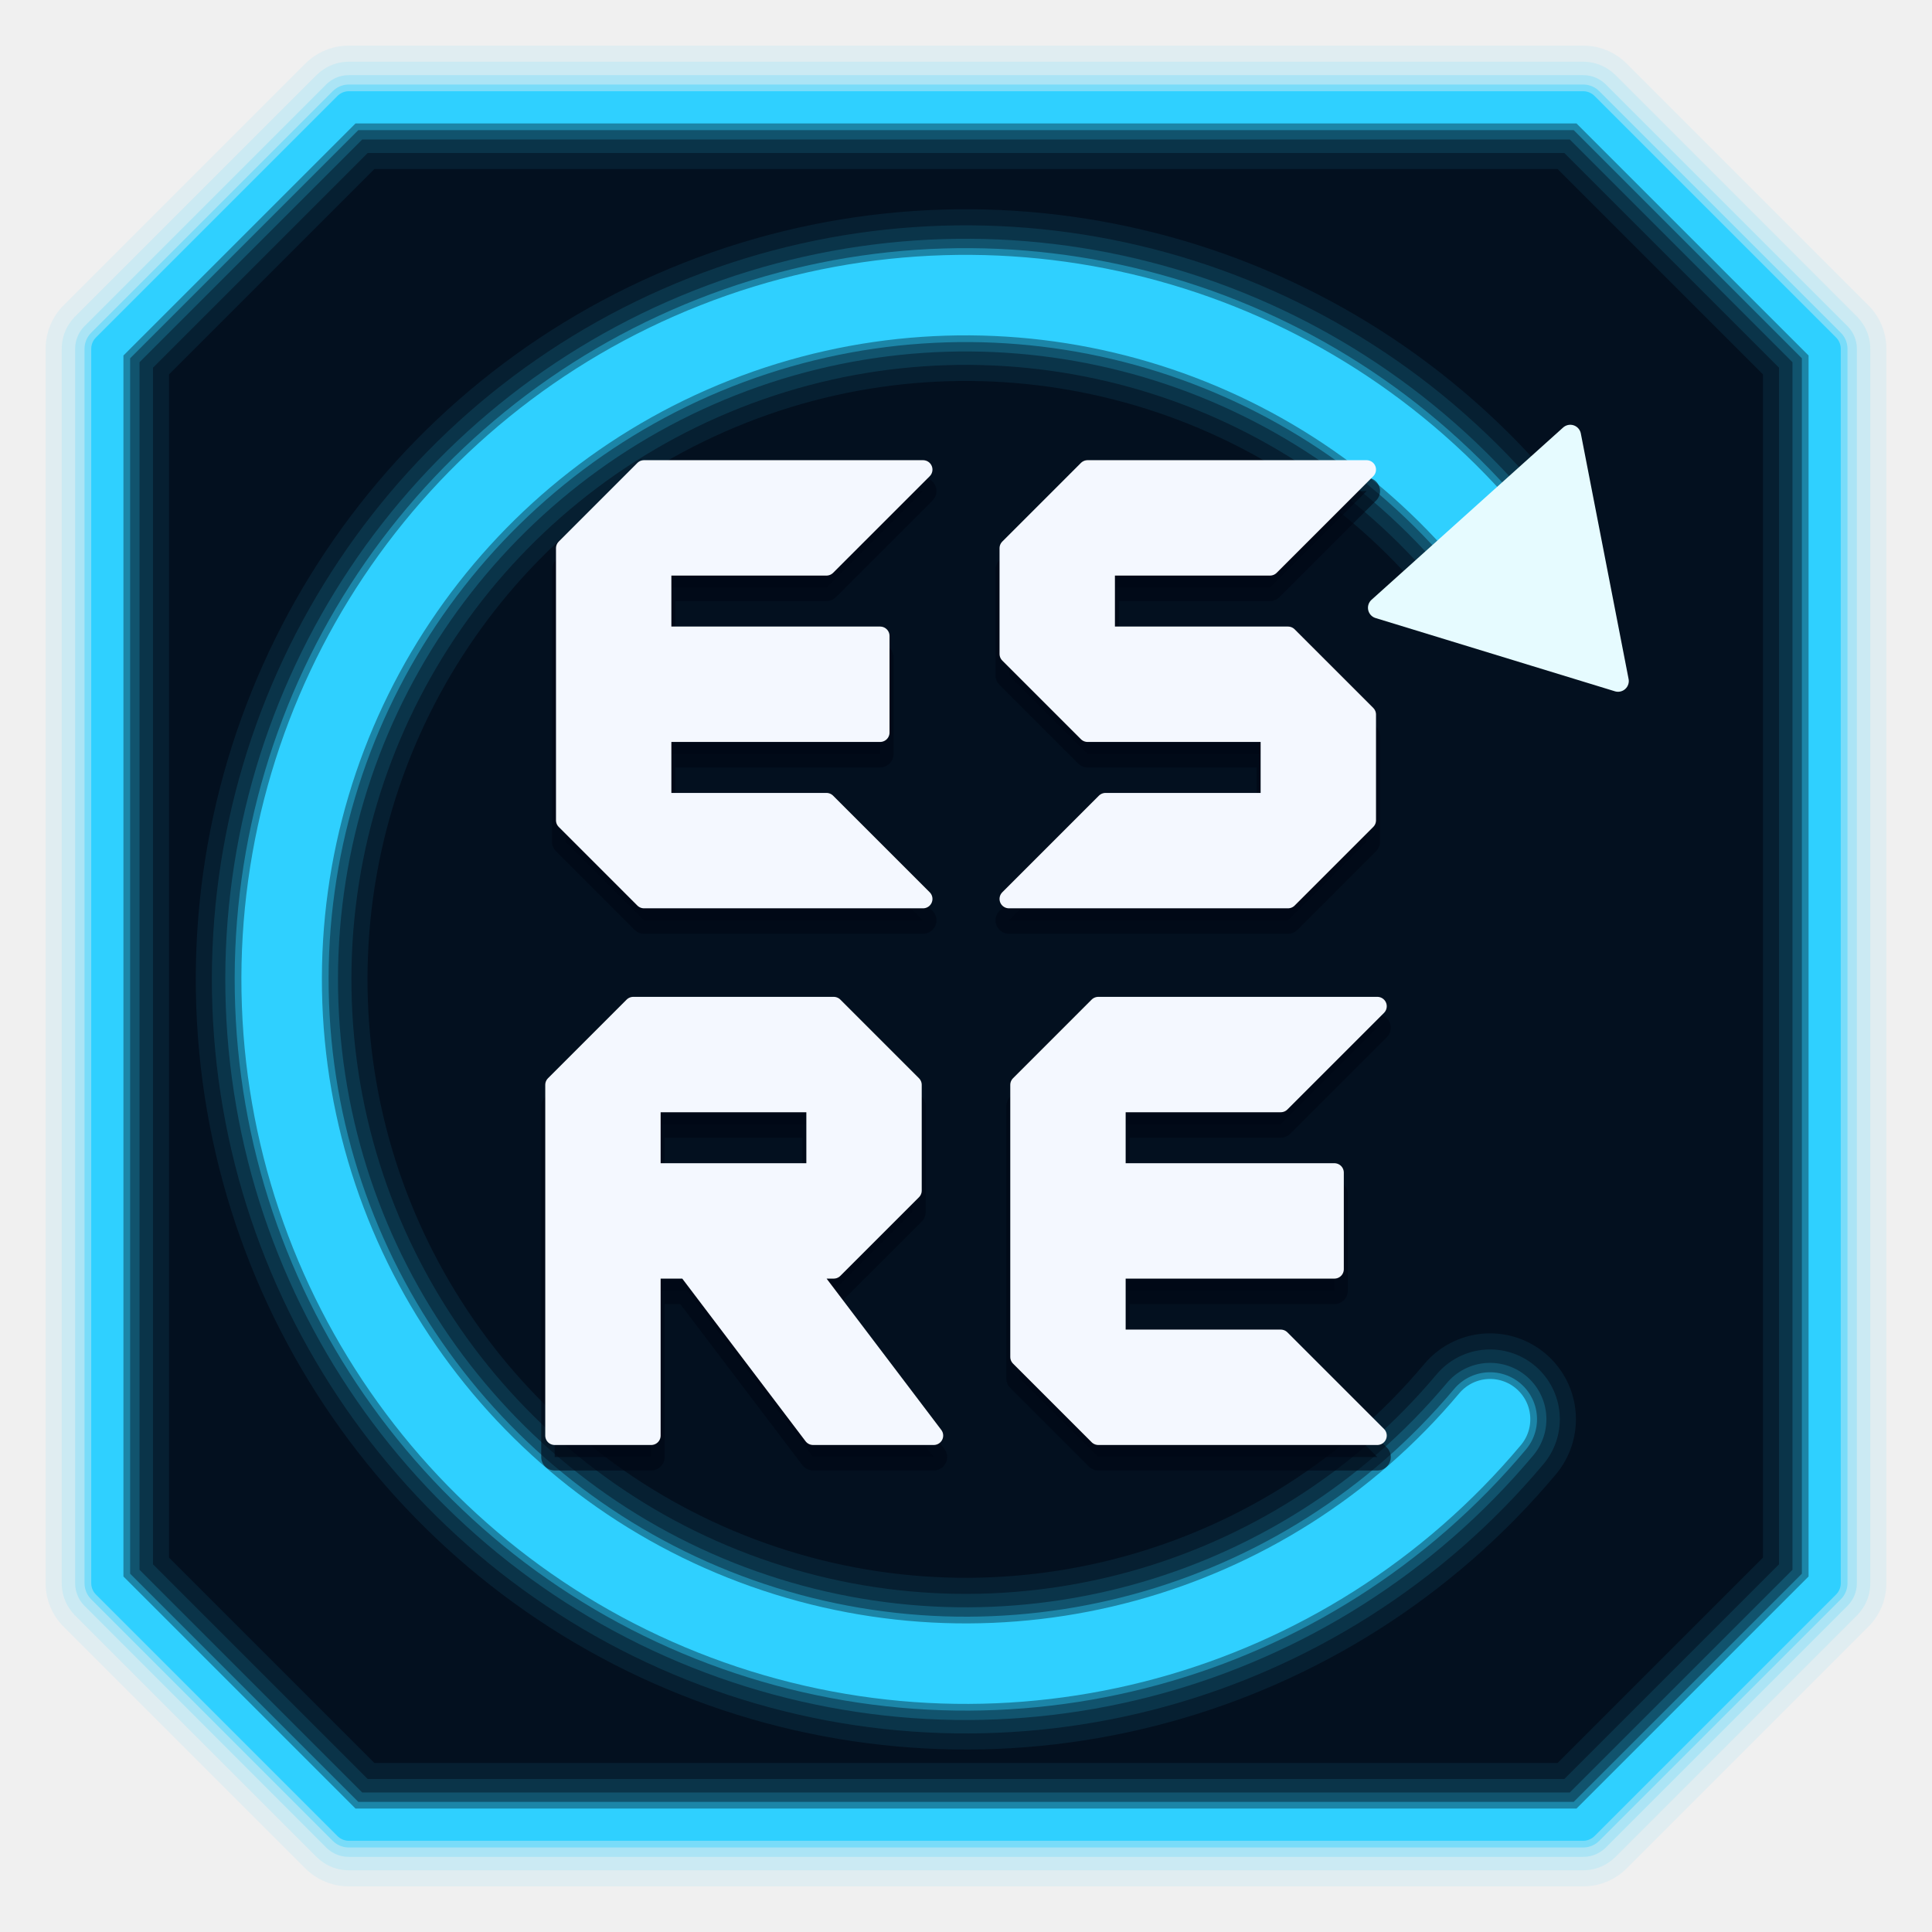
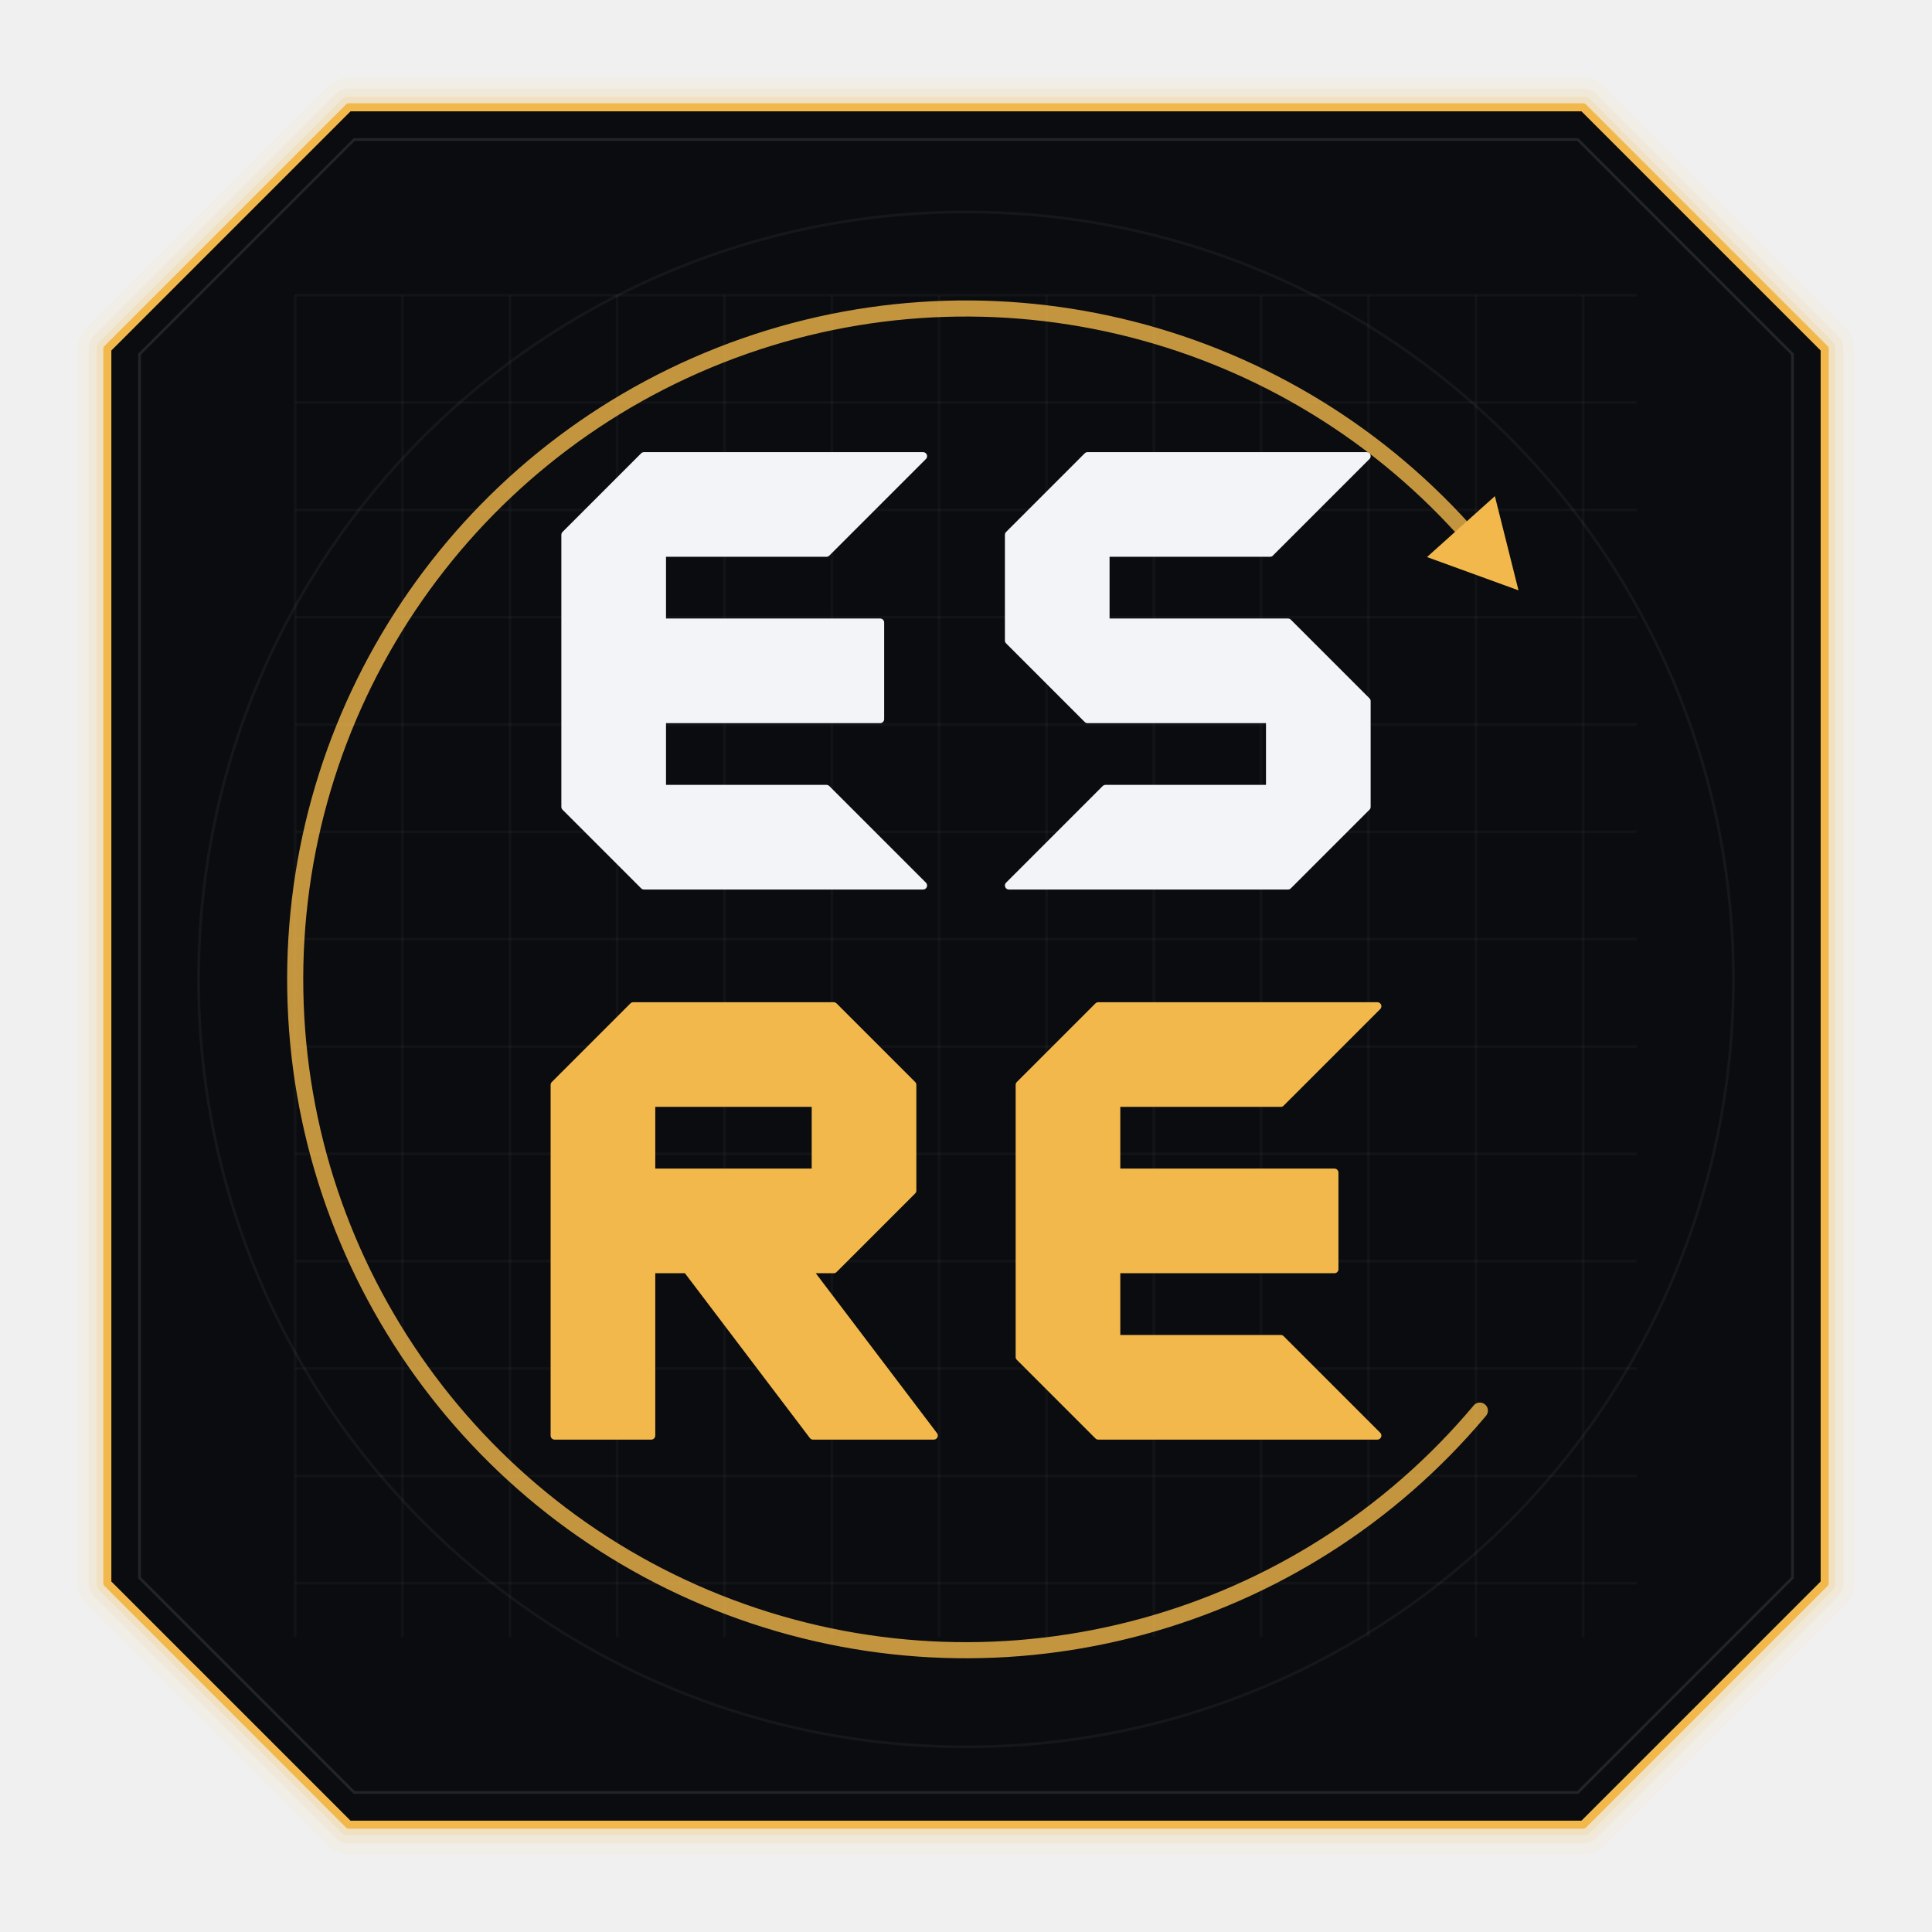
<svg xmlns="http://www.w3.org/2000/svg" width="720" height="720" viewBox="0 0 720 720">
-   <path d="M 130 40 H 590 L 680 130 V 590 L 590 680 H 130 L 40 590 V 130 Z" fill="#03101f" />
-   <path d="M 130 40 H 590 L 680 130 V 590 L 590 680 H 130 L 40 590 V 130 Z" fill="none" stroke="#2fd0ff" stroke-opacity="0.08" stroke-width="46" stroke-linecap="round" stroke-linejoin="round" />
-   <path d="M 130 40 H 590 L 680 130 V 590 L 590 680 H 130 L 40 590 V 130 Z" fill="none" stroke="#2fd0ff" stroke-opacity="0.12" stroke-width="34" stroke-linecap="round" stroke-linejoin="round" />
-   <path d="M 130 40 H 590 L 680 130 V 590 L 590 680 H 130 L 40 590 V 130 Z" fill="none" stroke="#2fd0ff" stroke-opacity="0.2" stroke-width="24" stroke-linecap="round" stroke-linejoin="round" />
-   <path d="M 130 40 H 590 L 680 130 V 590 L 590 680 H 130 L 40 590 V 130 Z" fill="none" stroke="#2fd0ff" stroke-opacity="0.4" stroke-width="17" stroke-linecap="round" stroke-linejoin="round" />
-   <path d="M 130 40 H 590 L 680 130 V 590 L 590 680 H 130 L 40 590 V 130 Z" fill="none" stroke="#2fd0ff" stroke-width="12" stroke-linecap="round" stroke-linejoin="round" />
-   <path d="M 555.3 528.9 A 255 255 0 1 1 549.5 194.4" fill="none" stroke="#2fd0ff" stroke-opacity="0.08" stroke-width="64" stroke-linecap="round" stroke-linejoin="round" />
-   <path d="M 555.3 528.9 A 255 255 0 1 1 549.5 194.4" fill="none" stroke="#2fd0ff" stroke-opacity="0.12" stroke-width="52" stroke-linecap="round" stroke-linejoin="round" />
-   <path d="M 555.3 528.9 A 255 255 0 1 1 549.5 194.4" fill="none" stroke="#2fd0ff" stroke-opacity="0.2" stroke-width="42" stroke-linecap="round" stroke-linejoin="round" />
-   <path d="M 555.3 528.9 A 255 255 0 1 1 549.5 194.4" fill="none" stroke="#2fd0ff" stroke-opacity="0.4" stroke-width="35" stroke-linecap="round" stroke-linejoin="round" />
-   <path d="M 555.3 528.9 A 255 255 0 1 1 549.5 194.4" fill="none" stroke="#2fd0ff" stroke-width="30" stroke-linecap="round" stroke-linejoin="round" />
-   <path d="M 603.0 253.8 L 585.2 162.3 L 513.8 226.5 Z" fill="#e6fbff" stroke="#e6fbff" stroke-width="8" stroke-linejoin="round" />
-   <path transform="translate(0 8)" d="M 240.0 175.0 L 344.0 175.0 L 308.0 211.0 L 246.7 211.0 L 246.7 237.0 L 328.0 237.0 L 328.0 273.0 L 246.7 273.0 L 246.7 299.0 L 308.0 299.0 L 344.0 335.0 L 240.0 335.0 L 210.7 305.7 L 210.7 204.3 Z M 405.3 175.0 L 509.3 175.0 L 473.3 211.0 L 412.0 211.0 L 412.0 237.0 L 480.0 237.0 L 509.3 266.3 L 509.3 305.7 L 480.0 335.0 L 376.0 335.0 L 412.0 299.0 L 473.3 299.0 L 473.3 273.0 L 405.3 273.0 L 376.0 243.7 L 376.0 204.3 Z" fill="#000814" fill-opacity="0.6" stroke="#000814" stroke-opacity="0.6" stroke-width="10" stroke-linejoin="round" fill-rule="evenodd" />
-   <path d="M 240.0 175.0 L 344.0 175.0 L 308.0 211.0 L 246.7 211.0 L 246.7 237.0 L 328.0 237.0 L 328.0 273.0 L 246.7 273.0 L 246.7 299.0 L 308.0 299.0 L 344.0 335.0 L 240.0 335.0 L 210.7 305.7 L 210.7 204.3 Z M 405.3 175.0 L 509.3 175.0 L 473.3 211.0 L 412.0 211.0 L 412.0 237.0 L 480.0 237.0 L 509.3 266.3 L 509.3 305.7 L 480.0 335.0 L 376.0 335.0 L 412.0 299.0 L 473.3 299.0 L 473.3 273.0 L 405.3 273.0 L 376.0 243.7 L 376.0 204.3 Z" fill="#f4f8ff" fill-rule="evenodd" stroke="#f4f8ff" stroke-width="7" stroke-linejoin="round" />
-   <path transform="translate(0 8)" d="M 236.0 375.0 L 310.7 375.0 L 340.0 404.3 L 340.0 443.7 L 310.7 473.0 L 242.7 473.0 L 242.7 535.0 L 206.7 535.0 L 206.7 404.3 Z M 242.7 411.0 L 304.0 411.0 L 304.0 437.0 L 242.7 437.0 Z M 256.0 473.0 L 301.0 473.0 L 348.0 535.0 L 303.0 535.0 Z M 409.3 375.0 L 513.3 375.0 L 477.3 411.0 L 416.0 411.0 L 416.0 437.0 L 497.3 437.0 L 497.3 473.0 L 416.0 473.0 L 416.0 499.0 L 477.3 499.0 L 513.3 535.0 L 409.3 535.0 L 380.0 505.7 L 380.0 404.3 Z" fill="#000814" fill-opacity="0.6" stroke="#000814" stroke-opacity="0.6" stroke-width="10" stroke-linejoin="round" fill-rule="evenodd" />
-   <path d="M 236.0 375.0 L 310.7 375.0 L 340.0 404.3 L 340.0 443.7 L 310.7 473.0 L 242.7 473.0 L 242.7 535.0 L 206.7 535.0 L 206.7 404.3 Z M 242.7 411.0 L 304.0 411.0 L 304.0 437.0 L 242.7 437.0 Z M 256.0 473.0 L 301.0 473.0 L 348.0 535.0 L 303.0 535.0 Z M 409.3 375.0 L 513.3 375.0 L 477.3 411.0 L 416.0 411.0 L 416.0 437.0 L 497.3 437.0 L 497.3 473.0 L 416.0 473.0 L 416.0 499.0 L 477.3 499.0 L 513.3 535.0 L 409.3 535.0 L 380.0 505.7 L 380.0 404.3 Z" fill="#f4f8ff" fill-rule="evenodd" stroke="#f4f8ff" stroke-width="7" stroke-linejoin="round" />
+   <path d="M 130 40 H 590 L 680 130 V 590 L 590 680 H 130 L 40 590 V 130 Z" fill="none" stroke="#F2B84B" stroke-opacity="0.05" stroke-width="22" stroke-linejoin="round" />
+   <path d="M 130 40 H 590 L 680 130 V 590 L 590 680 H 130 L 40 590 V 130 Z" fill="none" stroke="#F2B84B" stroke-opacity="0.09" stroke-width="14" stroke-linejoin="round" />
+   <path d="M 130 40 H 590 L 680 130 V 590 L 590 680 H 130 L 40 590 V 130 Z" fill="none" stroke="#F2B84B" stroke-opacity="0.16" stroke-width="8" stroke-linejoin="round" />
+   <path d="M 130 40 H 590 L 680 130 V 590 L 590 680 H 130 L 40 590 V 130 Z" fill="#0A0C10" stroke="#F2B84B" stroke-width="3" stroke-linejoin="round" />
+   <path d="M 132 52 H 588 L 668 132 V 588 L 588 668 H 132 L 52 588 V 132 Z" fill="none" stroke="#ffffff" stroke-opacity="0.10" stroke-width="1" />
+   <g stroke="#ffffff" stroke-opacity="0.03" stroke-width="1">
+     <line x1="110" y1="110" x2="110" y2="610" />
+     <line x1="150" y1="110" x2="150" y2="610" />
+     <line x1="190" y1="110" x2="190" y2="610" />
+     <line x1="230" y1="110" x2="230" y2="610" />
+     <line x1="270" y1="110" x2="270" y2="610" />
+     <line x1="310" y1="110" x2="310" y2="610" />
+     <line x1="350" y1="110" x2="350" y2="610" />
+     <line x1="390" y1="110" x2="390" y2="610" />
+     <line x1="430" y1="110" x2="430" y2="610" />
+     <line x1="470" y1="110" x2="470" y2="610" />
+     <line x1="510" y1="110" x2="510" y2="610" />
+     <line x1="550" y1="110" x2="550" y2="610" />
+     <line x1="590" y1="110" x2="590" y2="610" />
+     <line x1="110" y1="110" x2="610" y2="110" />
+     <line x1="110" y1="150" x2="610" y2="150" />
+     <line x1="110" y1="190" x2="610" y2="190" />
+     <line x1="110" y1="230" x2="610" y2="230" />
+     <line x1="110" y1="270" x2="610" y2="270" />
+     <line x1="110" y1="310" x2="610" y2="310" />
+     <line x1="110" y1="350" x2="610" y2="350" />
+     <line x1="110" y1="390" x2="610" y2="390" />
+     <line x1="110" y1="430" x2="610" y2="430" />
+     <line x1="110" y1="470" x2="610" y2="470" />
+     <line x1="110" y1="510" x2="610" y2="510" />
+     <line x1="110" y1="550" x2="610" y2="550" />
+     <line x1="110" y1="590" x2="610" y2="590" />
+   </g>
+   <circle cx="360" cy="365" r="286" fill="none" stroke="#ffffff" stroke-opacity="0.05" stroke-width="1" />
+   <path d="M 551.5 525.7 A 250 250 0 1 1 545.8 197.7" fill="none" stroke="#F2B84B" stroke-opacity="0.8" stroke-width="6" stroke-linecap="round" />
+   <path d="M 565.9 220.0 L 557.1 184.9 L 531.8 207.6 Z" fill="#F2B84B" />
+   <path d="M 240.0 170.0 L 344.0 170.0 L 308.0 206.0 L 246.7 206.0 L 246.7 232.0 L 328.0 232.0 L 328.0 268.0 L 246.7 268.0 L 246.7 294.0 L 308.0 294.0 L 344.0 330.0 L 240.0 330.0 L 210.7 300.7 L 210.7 199.3 Z M 405.3 170.0 L 509.3 170.0 L 473.3 206.0 L 412.0 206.0 L 412.0 232.0 L 480.0 232.0 L 509.3 261.3 L 509.3 300.7 L 480.0 330.0 L 376.0 330.0 L 412.0 294.0 L 473.3 294.0 L 473.3 268.0 L 405.3 268.0 L 376.0 238.7 L 376.0 199.3 Z" fill="#F2F4F8" fill-rule="evenodd" stroke="#F2F4F8" stroke-width="3" stroke-linejoin="round" />
+   <path d="M 236.0 375.0 L 310.7 375.0 L 340.0 404.3 L 340.0 443.7 L 310.7 473.0 L 242.7 473.0 L 242.7 535.0 L 206.7 535.0 L 206.7 404.3 Z M 242.7 411.0 L 304.0 411.0 L 304.0 437.0 L 242.7 437.0 Z M 256.0 473.0 L 301.0 473.0 L 348.0 535.0 L 303.0 535.0 Z M 409.3 375.0 L 513.3 375.0 L 477.3 411.0 L 416.0 411.0 L 416.0 437.0 L 497.3 437.0 L 497.3 473.0 L 416.0 473.0 L 416.0 499.0 L 477.3 499.0 L 513.3 535.0 L 409.3 535.0 L 380.0 505.7 L 380.0 404.3 Z" fill="#F2B84B" fill-rule="evenodd" stroke="#F2B84B" stroke-width="3" stroke-linejoin="round" />
</svg>
